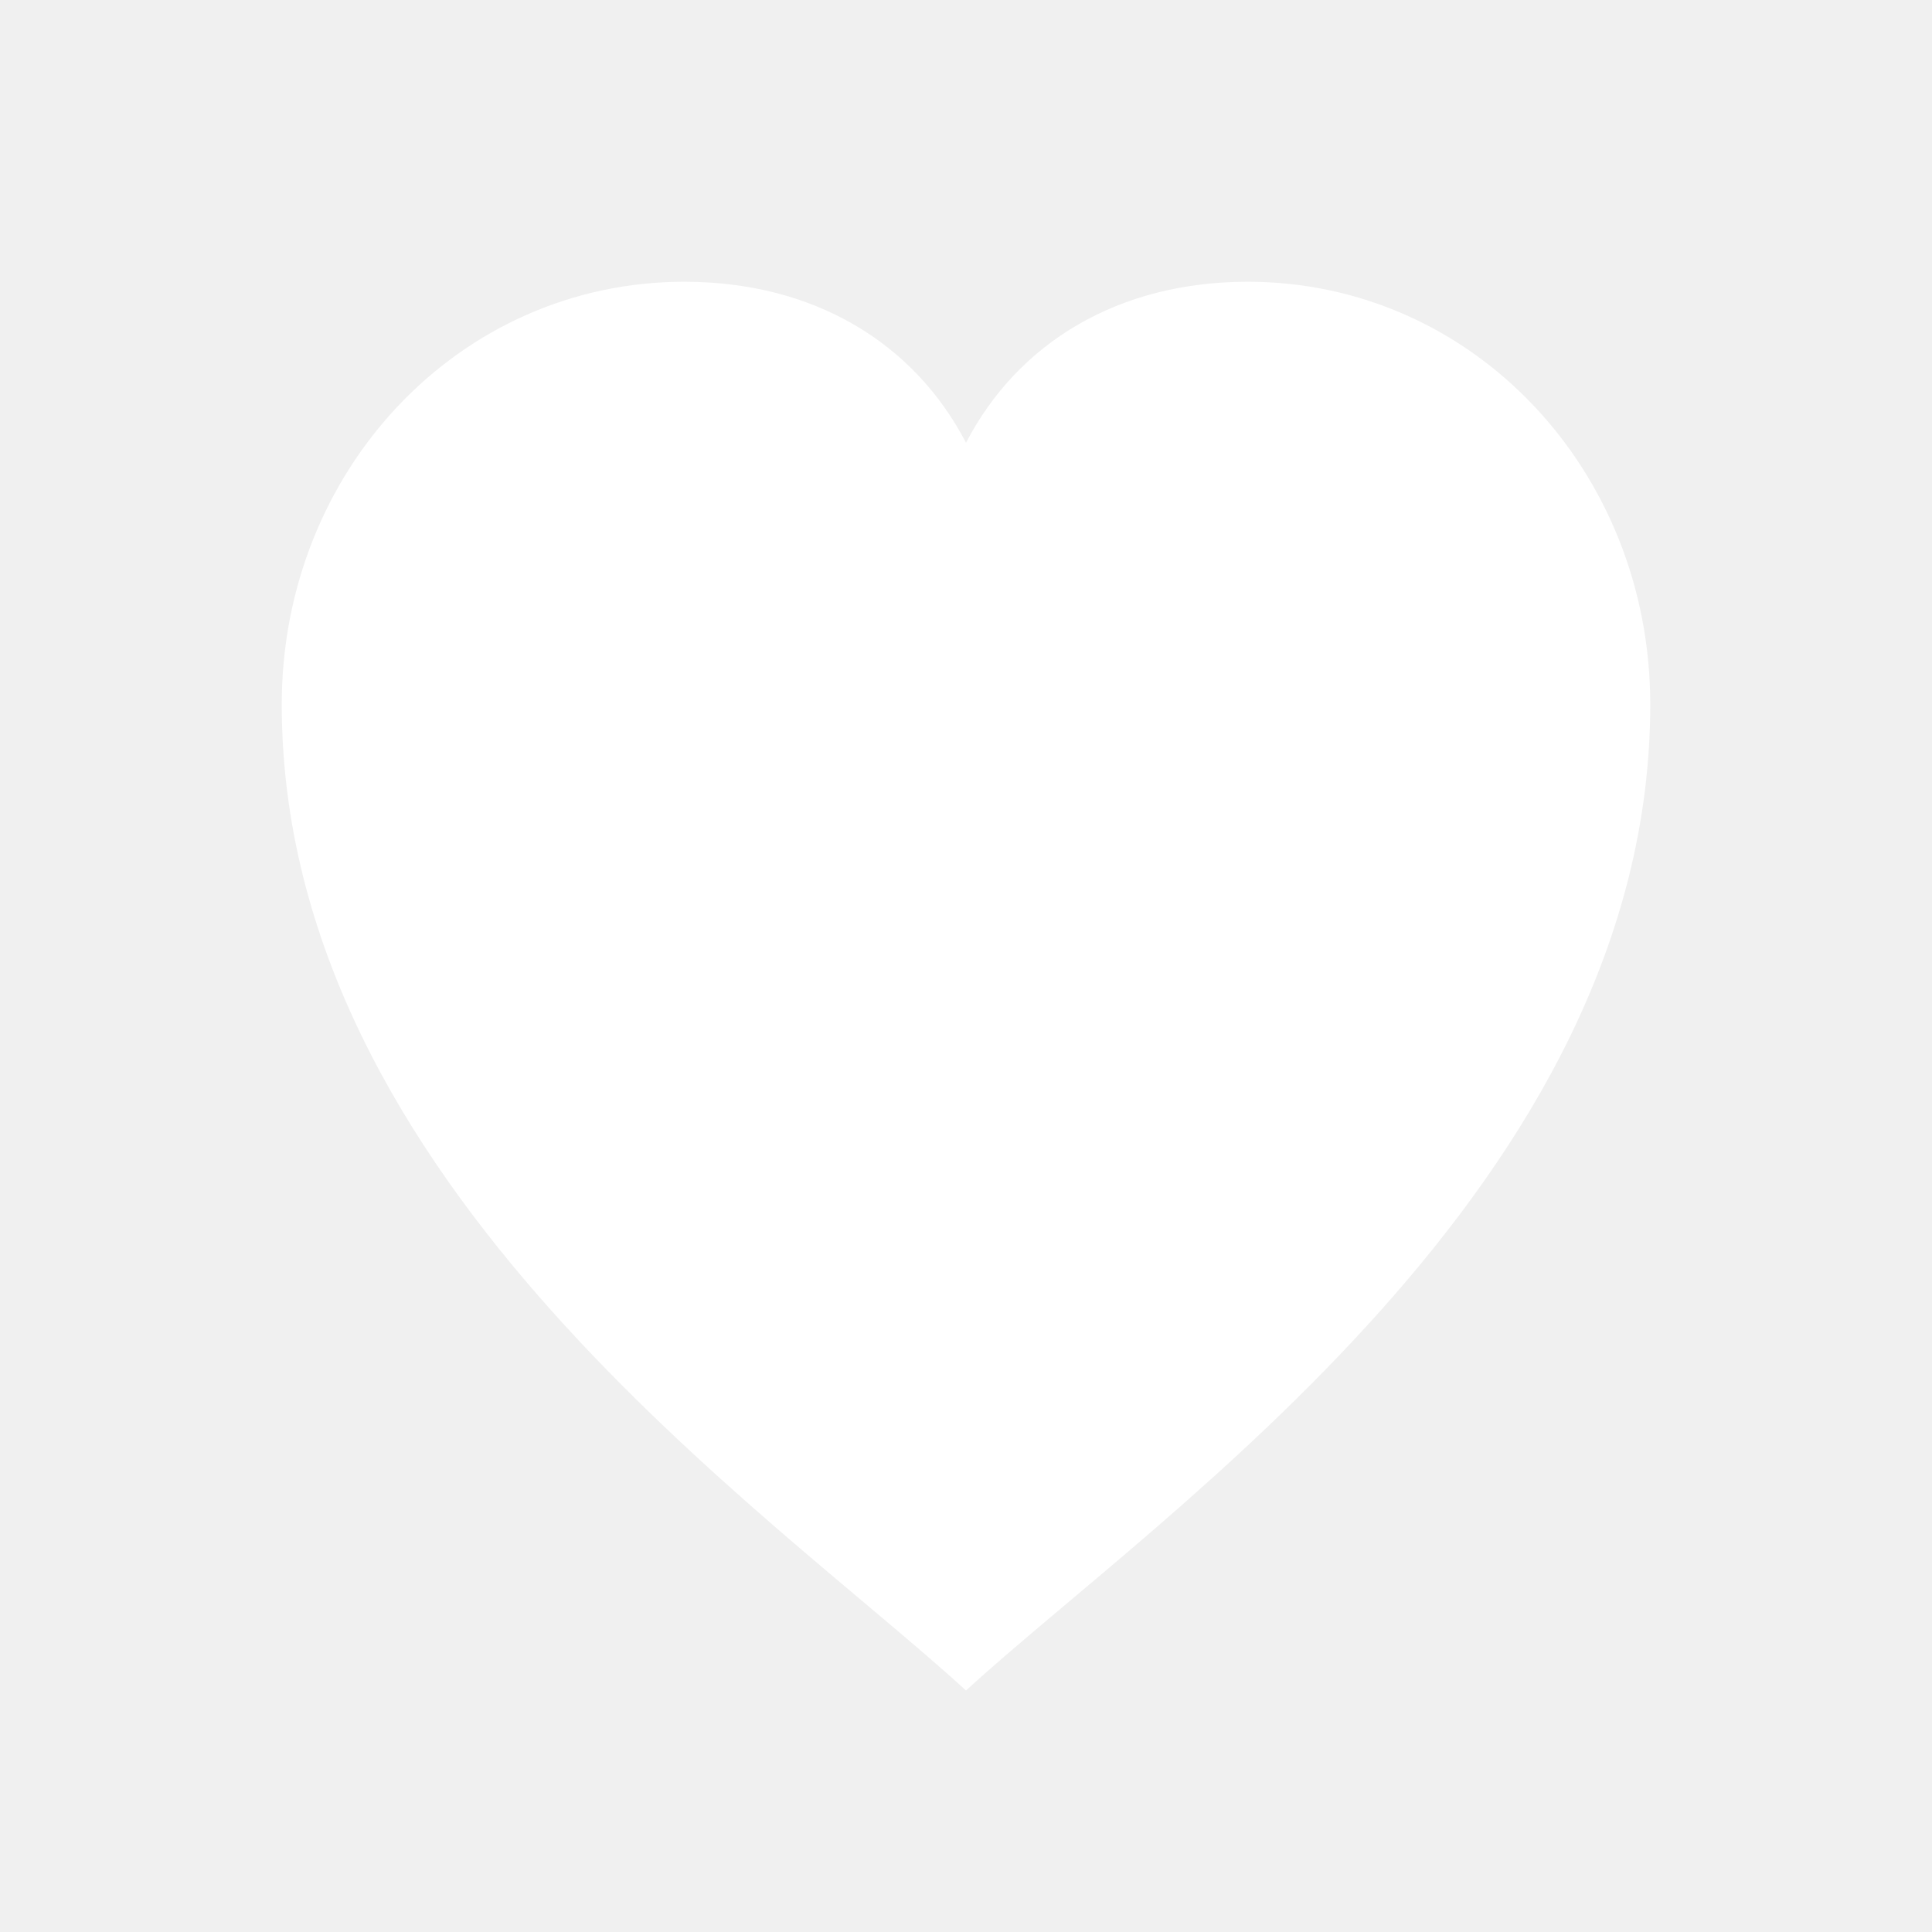
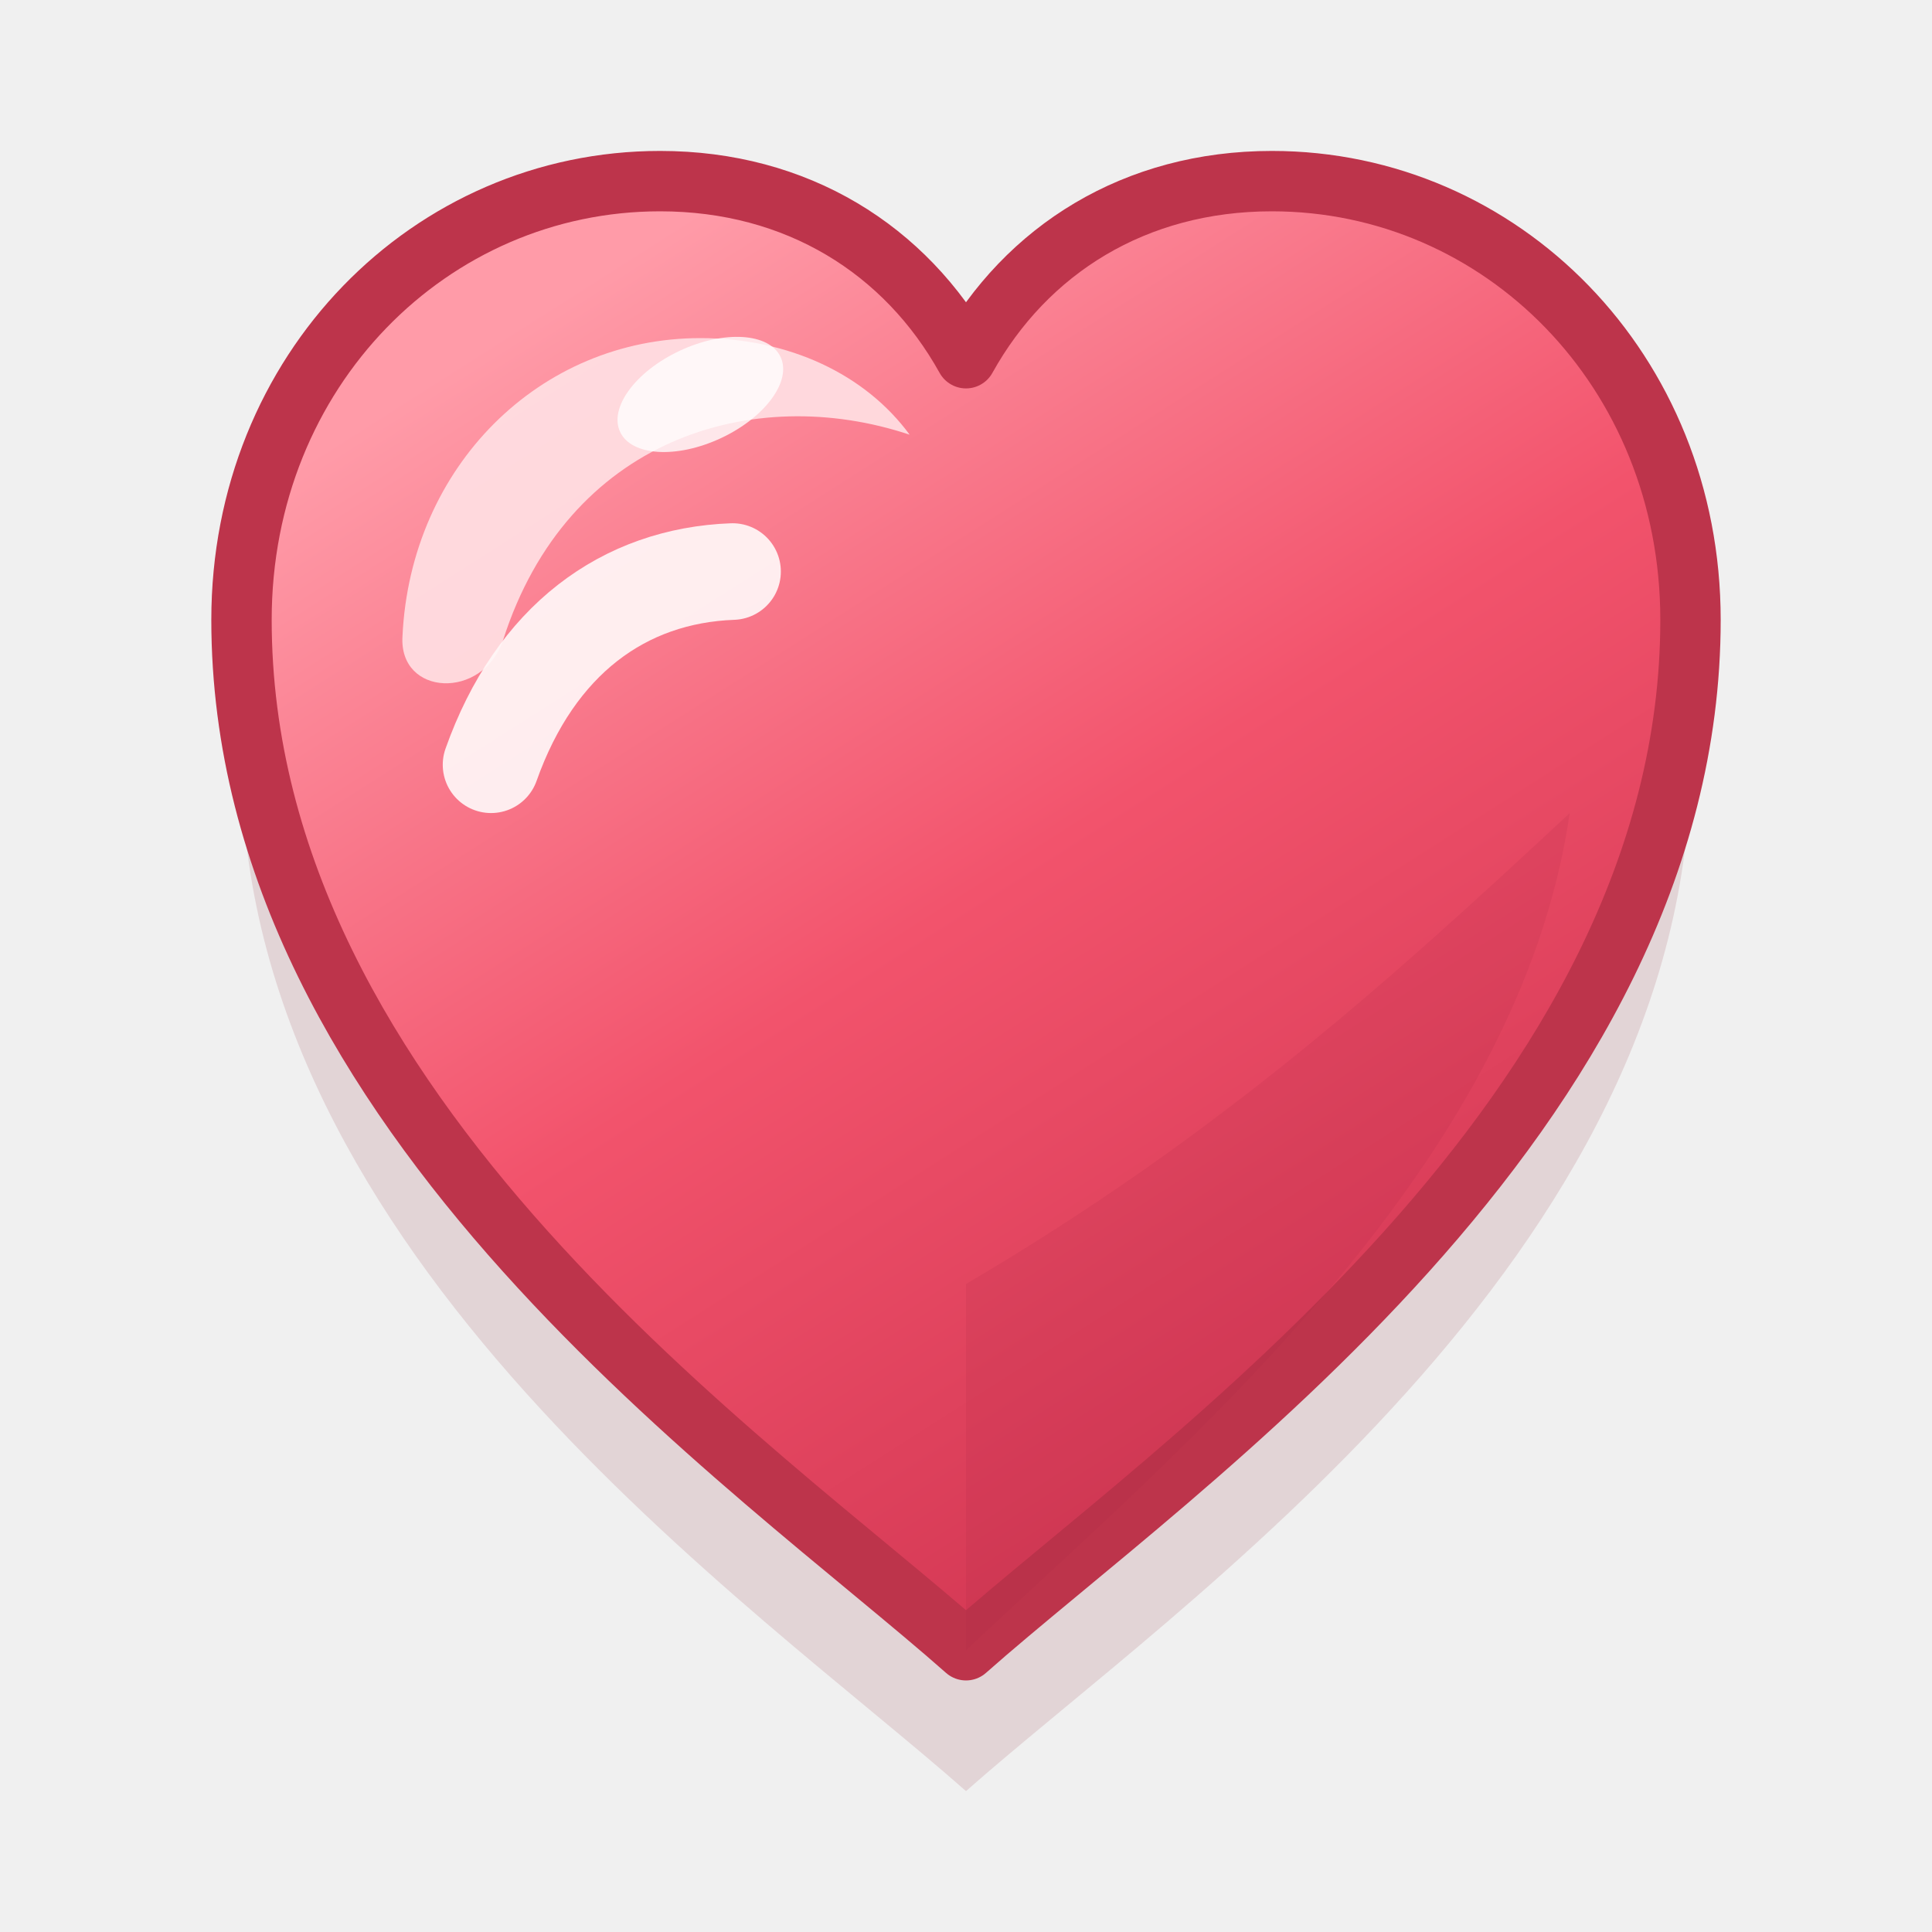
- <svg xmlns="http://www.w3.org/2000/svg" width="32" height="32" viewBox="0 0 48 48">
-   <path d="M24 42C19.2 37.6 7 29.4 7 17.5 7 11.7 11.4 7 17 7c3.2 0 5.7 1.5 7 4 1.3-2.5 3.8-4 7-4 5.6 0 10 4.7 10 10.5C41 29.4 28.8 37.6 24 42Z" fill="#FFFFFF" />
+ <svg xmlns="http://www.w3.org/2000/svg" width="48" height="48" viewBox="0 0 48 48">
+   <defs>
+     <linearGradient id="heartBody" x1="13" y1="8" x2="34" y2="41" gradientUnits="userSpaceOnUse">
+       <stop stop-color="#FF9BA8" />
+       <stop offset="0.46" stop-color="#F2536C" />
+       <stop offset="1" stop-color="#CB304D" />
+     </linearGradient>
+   </defs>
+   <path d="M24 43C18.8 38.4 6 29.7 6 17.4 6 11.2 10.7 6.5 16.4 6.5c3.4 0 6.1 1.7 7.6 4.4 1.5-2.7 4.2-4.4 7.6-4.4 5.7 0 10.4 4.7 10.4 10.9C42 29.7 29.2 38.4 24 43Z" transform="translate(0 1.5)" fill="#8E2436" opacity=".14" />
+   <path d="M24 41C18.8 36.4 6 27.7 6 15.4 6 9.2 10.7 4.5 16.4 4.5c3.4 0 6.1 1.7 7.6 4.4 1.5-2.7 4.2-4.4 7.6-4.4C37.3 4.5 42 9.2 42 15.4 42 27.7 29.2 36.4 24 41Z" fill="url(#heartBody)" stroke="#BD344B" stroke-width="1.5" stroke-linejoin="round" />
+   <path d="M10 15.8c.2-4.2 3.4-7.4 7.4-7.4 2.2 0 4.1.9 5.2 2.4-3.9-1.3-8.5.1-10.1 5.1-.5 1.5-2.6 1.4-2.5-.1Z" fill="#FFE1E4" opacity=".9" />
+   <path d="M12.2 19c1.1-3.1 3.3-4.7 6-4.8" fill="none" stroke="#FFF7F7" stroke-width="2.4" stroke-linecap="round" opacity=".92" />
+   <ellipse cx="17.4" cy="9.8" rx="2.2" ry="1.2" transform="rotate(-25 17.4 9.8)" fill="#FFFFFF" opacity=".8" />
+   <path d="M24 41c5.3-5 13.7-11.9 15-20.8-4.4 4.1-8.7 8-15 11.7Z" fill="#A82540" opacity=".14" />
</svg>
